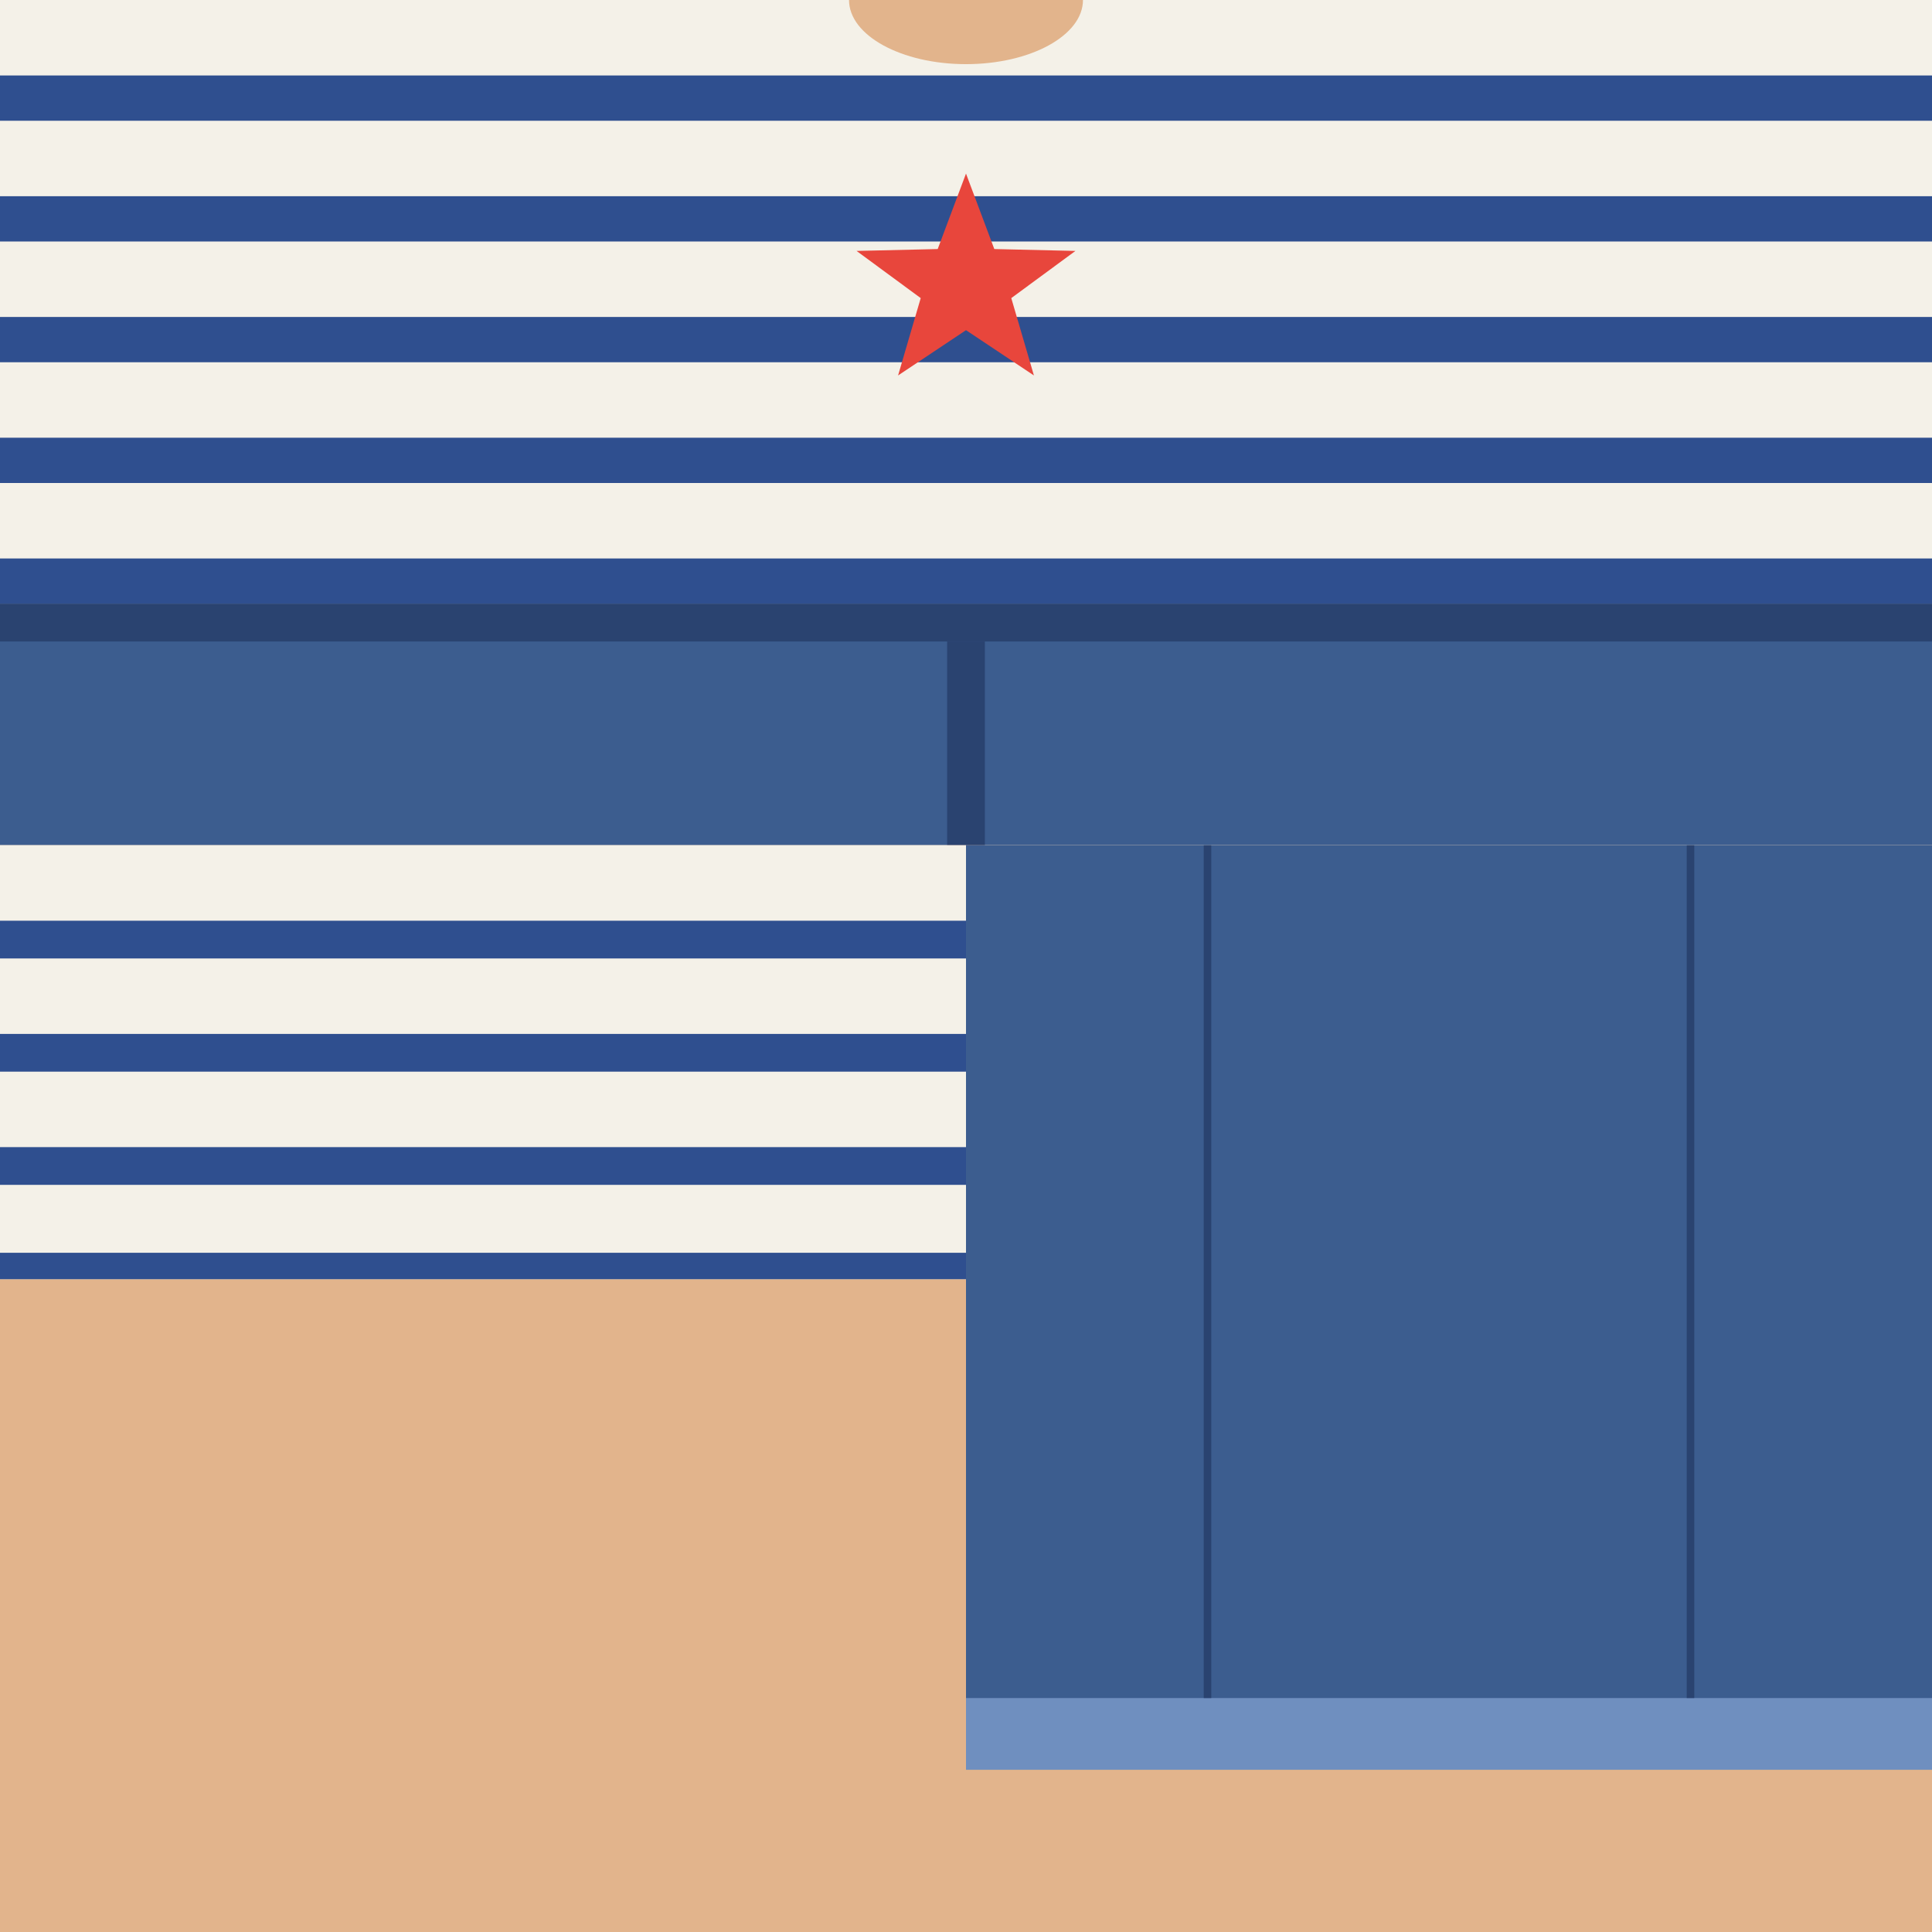
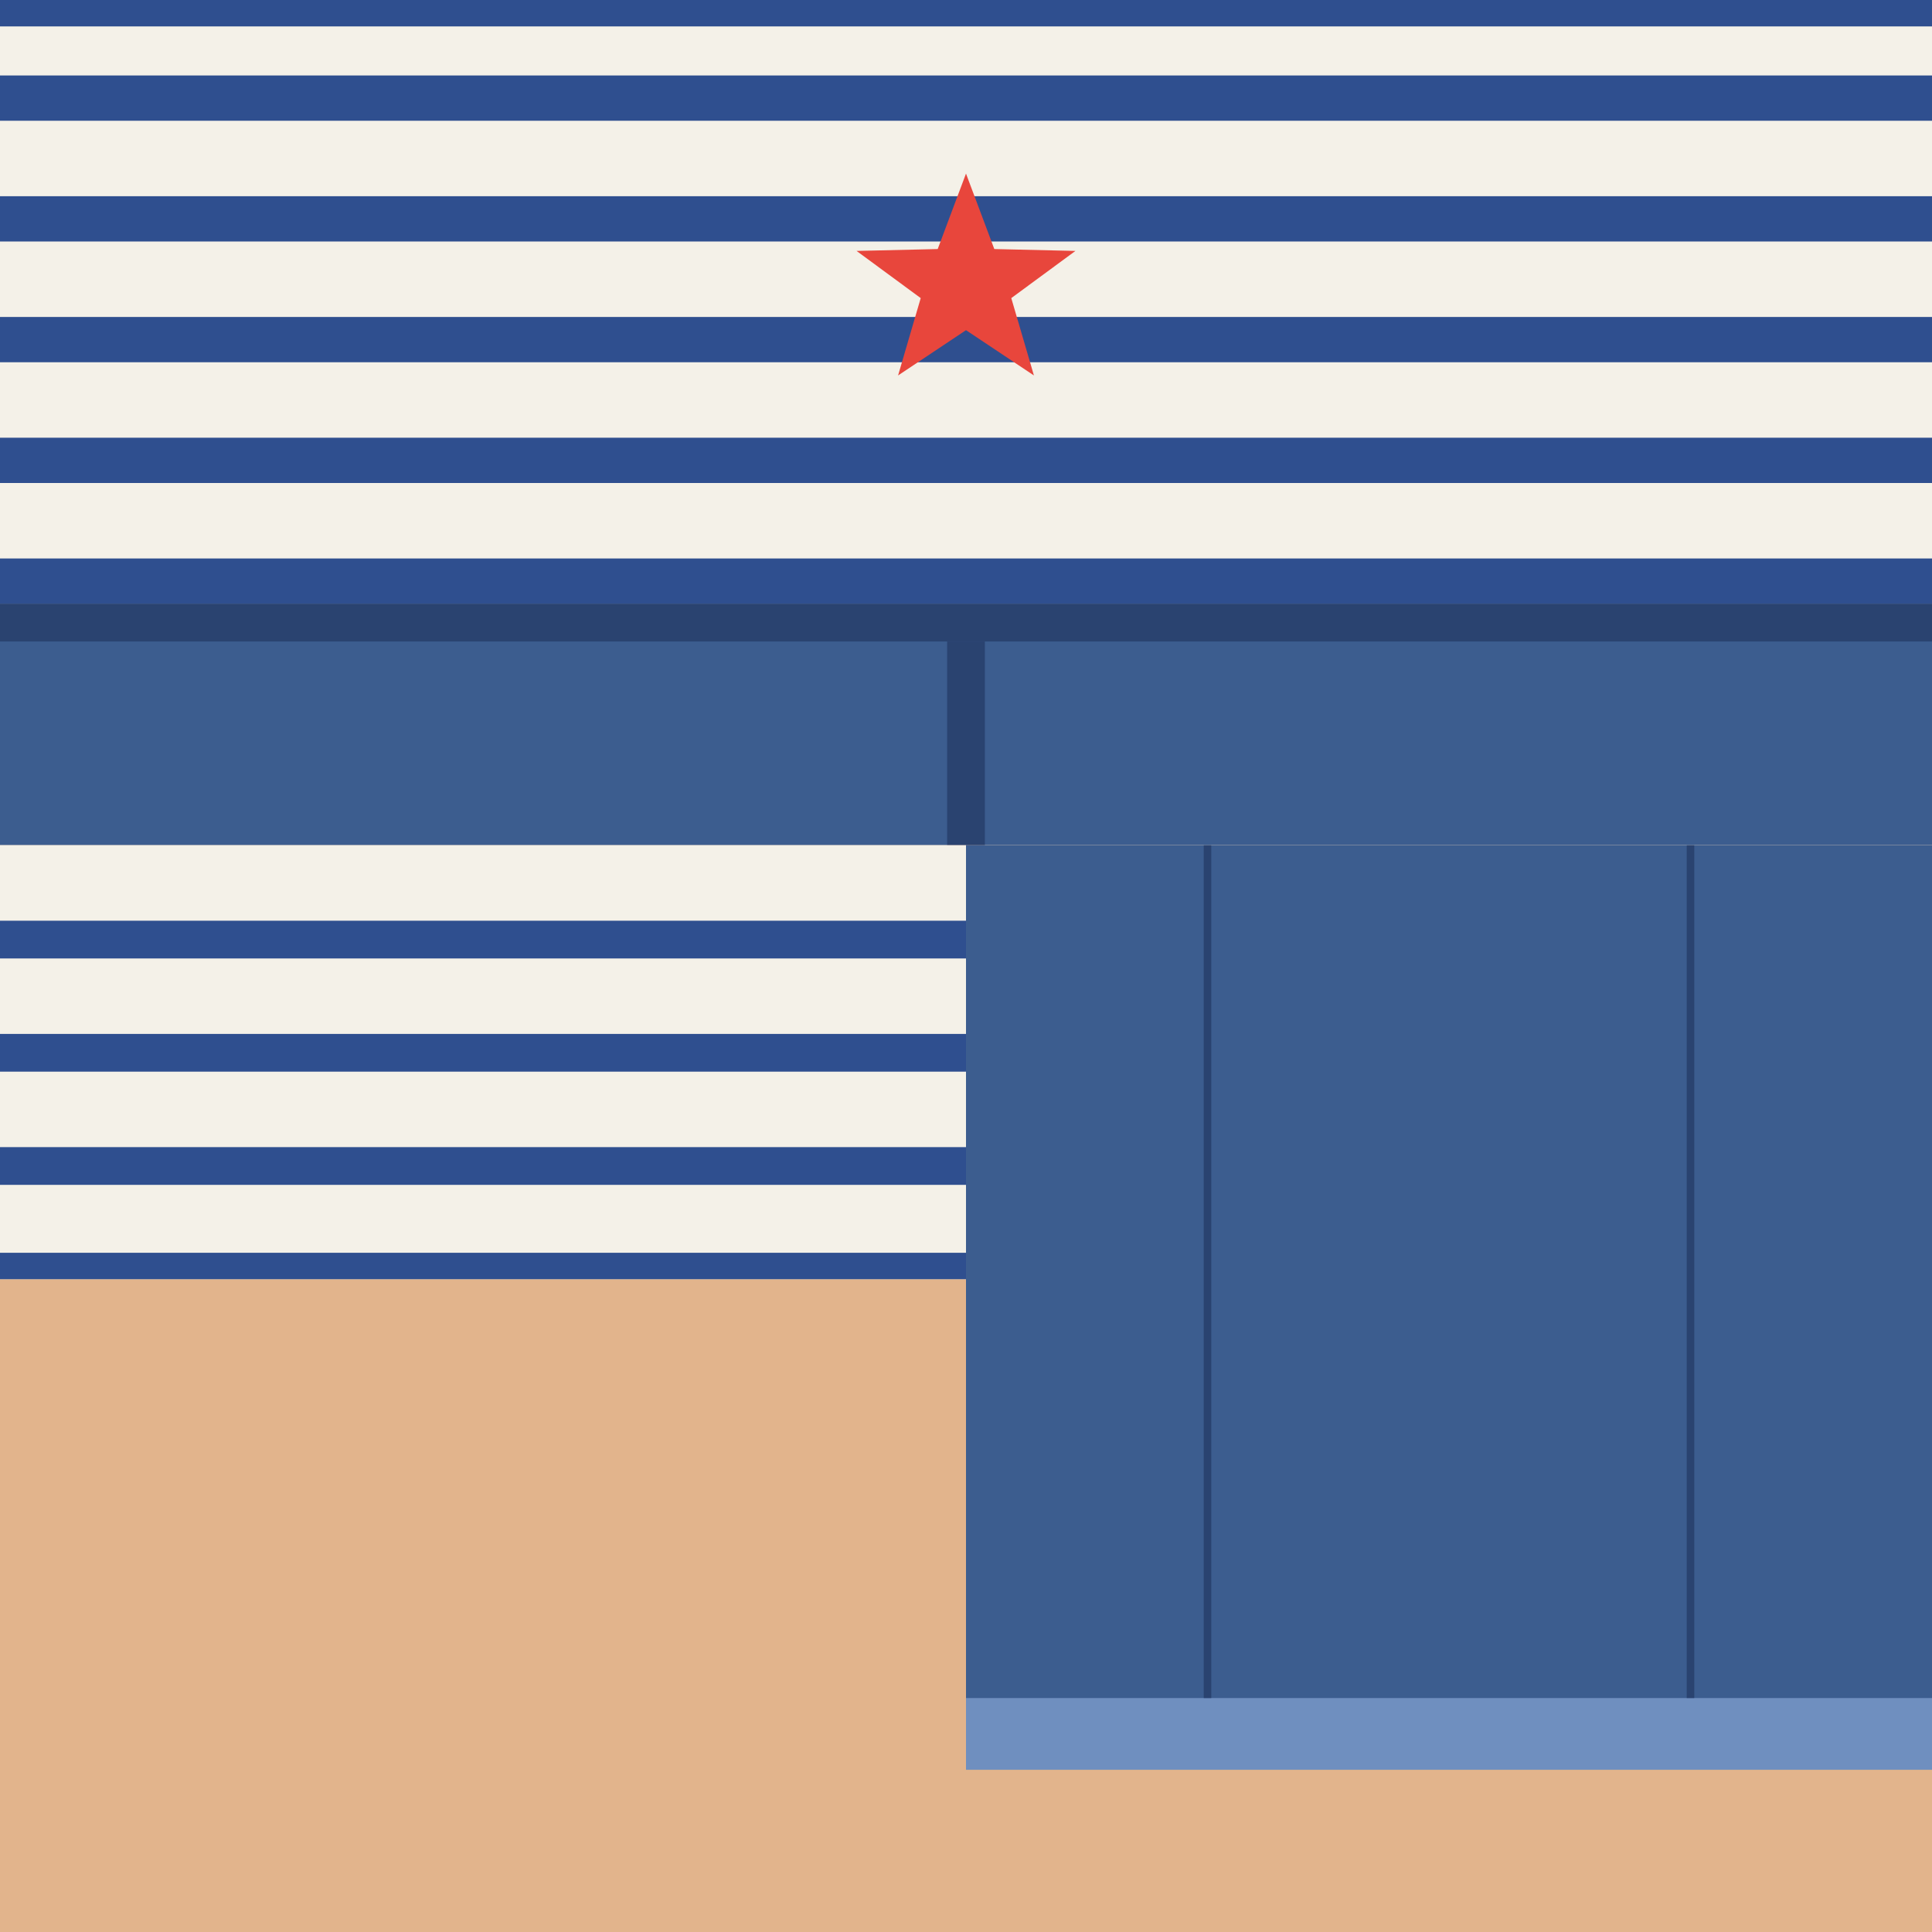
<svg xmlns="http://www.w3.org/2000/svg" width="1024" height="1024" viewBox="0 0 1024 1024">
  <rect x="0" y="0" width="1024" height="320" fill="#f4f1e8" />
  <path d="M0 40 H1024 V64 H0 Z M0 104 H1024 V128 H0 Z M0 168 H1024 V192 H0 Z M0 232 H1024 V256 H0 Z M0 296 H1024 V320 H0 Z" fill="#2f4f8f" />
-   <ellipse cx="512" cy="0" rx="62" ry="34" fill="#e2b48c" />
+   <rect x="0" y="0" width="1024" height="14" fill="#2f4f8f" />
  <path d="M512 92 L527 132 L570 133 L536 158 L548 199 L512 175 L476 199 L488 158 L454 133 L497 132 Z" fill="#e8463c" />
  <rect x="0" y="320" width="1024" height="128" fill="#3c5d8f" />
  <rect x="0" y="320" width="1024" height="20" fill="#2a4370" />
  <rect x="502" y="340" width="20" height="108" fill="#2a4370" />
  <rect x="0" y="448" width="512" height="576" fill="#e2b48c" />
  <rect x="0" y="448" width="512" height="230" fill="#f4f1e8" />
  <path d="M0 488 H512 V508 H0 Z M0 548 H512 V568 H0 Z M0 608 H512 V628 H0 Z" fill="#2f4f8f" />
  <rect x="0" y="664" width="512" height="14" fill="#2f4f8f" />
  <rect x="512" y="448" width="512" height="576" fill="#e2b48c" />
  <rect x="512" y="448" width="512" height="490" fill="#3c5d8f" />
  <rect x="512" y="900" width="512" height="38" fill="#6f8fbf" />
  <path d="M640 448 V900 M896 448 V900" stroke="#2a4370" stroke-width="4" fill="none" />
</svg>
